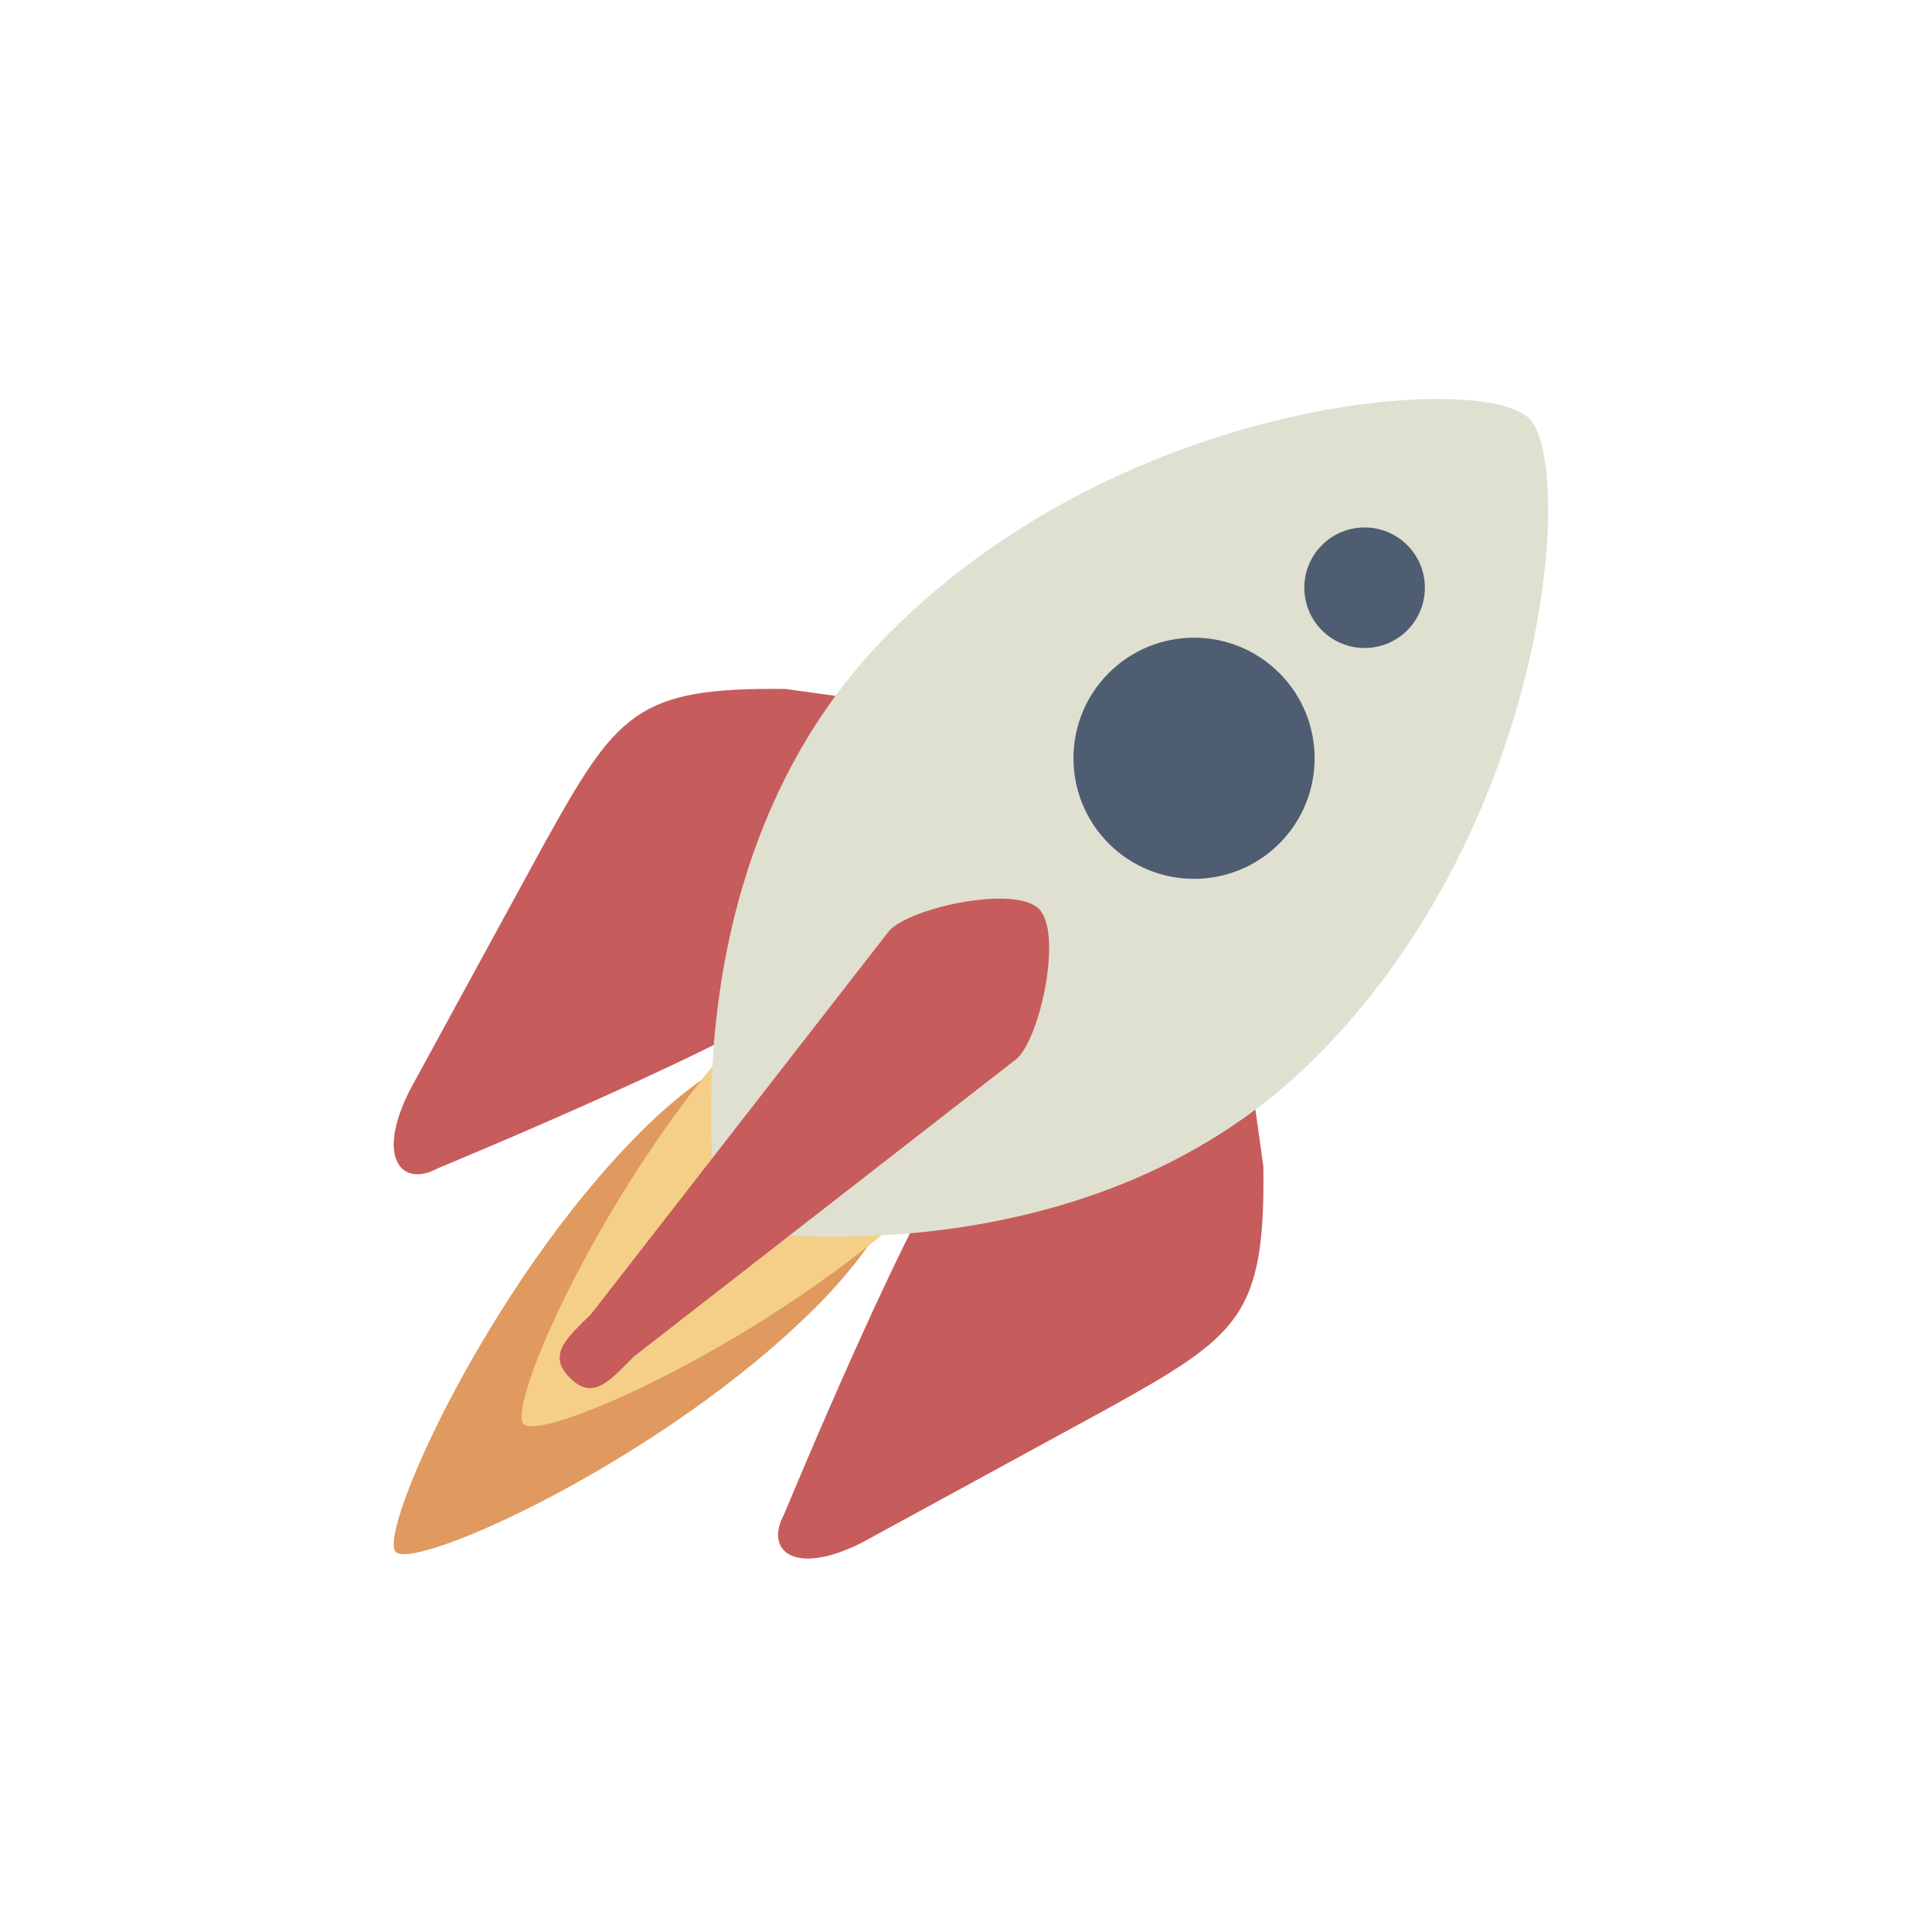
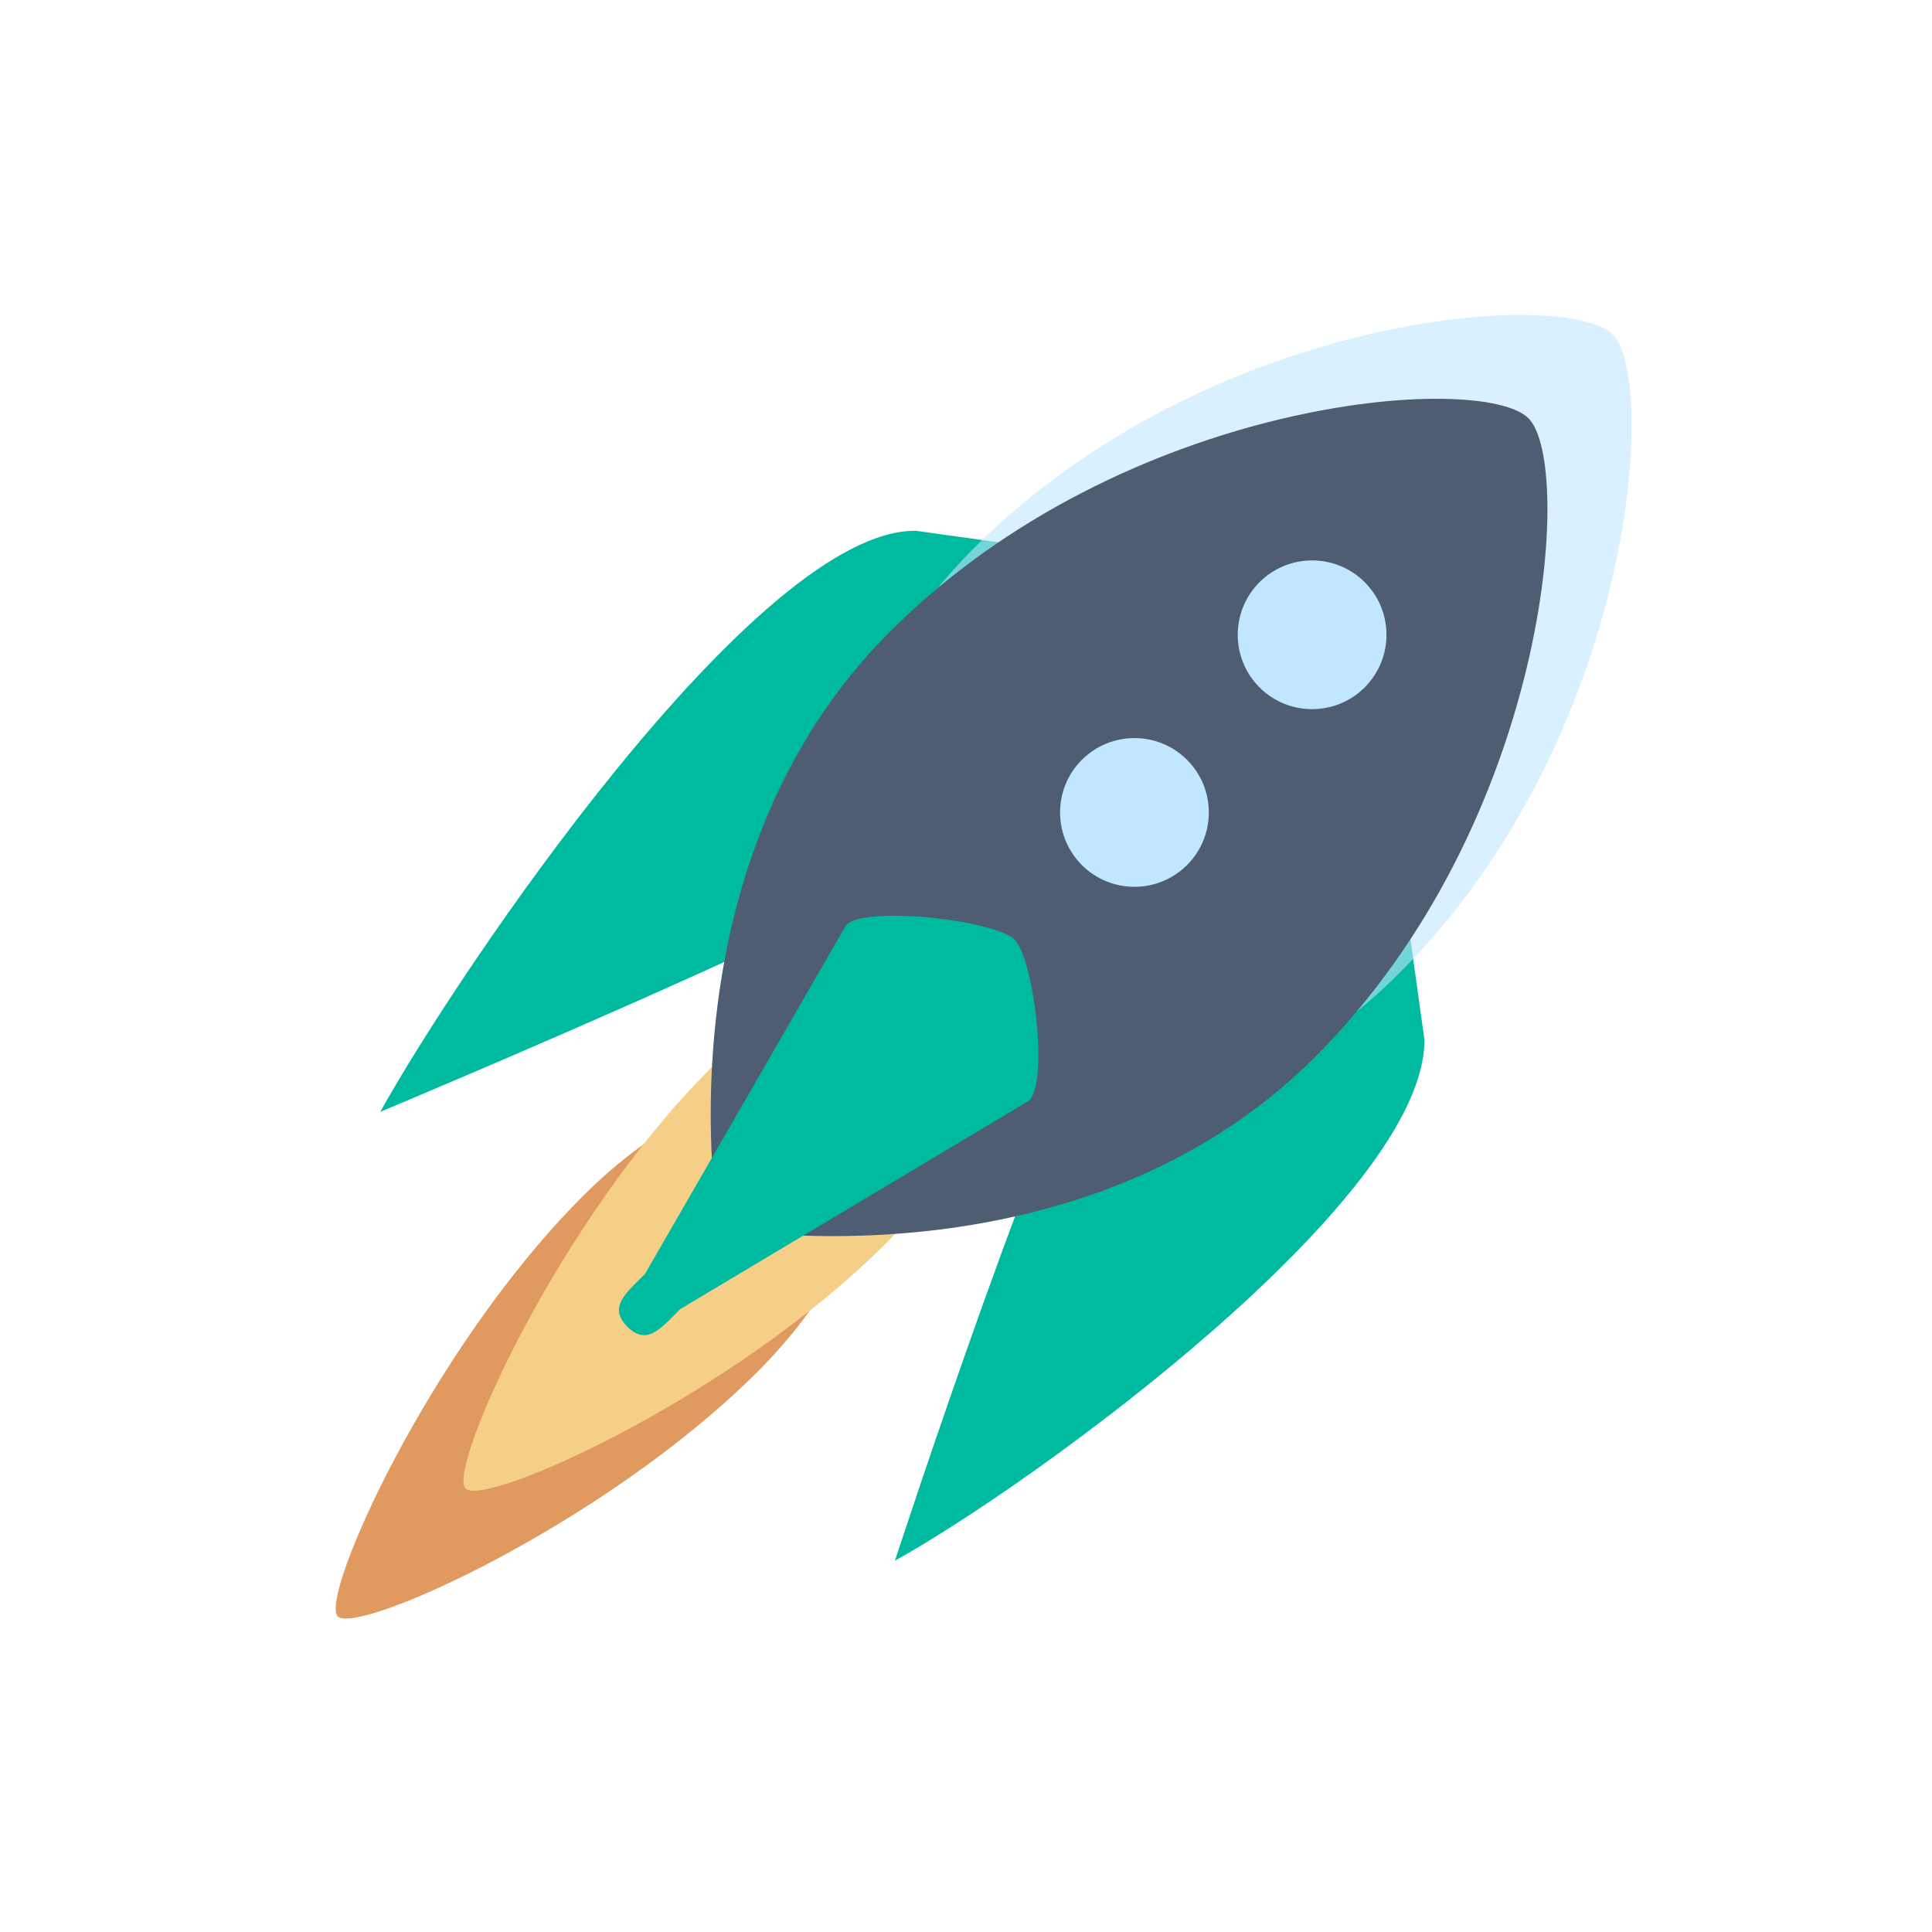
- <svg xmlns="http://www.w3.org/2000/svg" width="100%" height="100%" viewBox="0 0 267 267" fill-rule="evenodd" stroke-linejoin="round" stroke-miterlimit="1.414">
+ <svg xmlns="http://www.w3.org/2000/svg" clip-rule="evenodd" fill-rule="evenodd" stroke-linejoin="round" stroke-miterlimit="1.414" version="1.1" viewBox="0 0 1113 1113" xml:space="preserve">
  <g fill-rule="nonzero">
-     <path d="M133.733 157.008c-6.483 6.484-25.362 52.25-25.362 52.25-2.77 5.034 1.375 8.688 10.804 3.9l33.88-18.48c18.254-10.146 21.784-12.796 21.542-33.45L171.2 136.84c-1.163-8.355-7.417-9.888-13.9-3.405l-23.567 23.57zM112.8 136.075c-6.483 6.483-52.25 25.363-52.25 25.363-5.033 2.77-8.688-1.375-3.9-10.805l18.48-33.88C85.275 98.5 87.925 94.97 108.58 95.213l24.388 3.395c8.354 1.163 9.887 7.417 3.404 13.9l-23.57 23.567z" fill="#c75c5c" />
-     <path d="M88.53 156.438c21.142-21.142 38.904-14.692 38.904-14.692s6.455 17.762-14.69 38.904-55.38 36.5-58.046 33.833c-2.583-2.587 12.687-36.904 33.833-58.045z" fill="#e0995e" />
-     <path d="M106.204 138.758c21.142-21.14 38.904-14.69 38.904-14.69s6.454 17.762-14.69 38.904-55.38 36.5-58.046 33.833c-2.584-2.583 12.69-36.904 33.833-58.046z" fill="#f5cf87" />
-     <path d="M181.808 146.158c-32.54 32.542-82.43 23.638-82.43 23.638s-8.904-49.884 23.638-82.43 81.846-36.005 88.32-29.53c6.28 6.28 3.016 55.78-29.53 88.32z" fill="#e0e0d1" />
-     <path d="M87.596 187.475c-3.254 3.254-5.584 6.2-8.838 2.946s-.308-5.583 2.946-8.838l41.246-53.033c3.254-3.254 17.37-6.2 20.625-2.946s.308 17.37-2.946 20.625l-53.033 41.246z" fill="#c75c5c" />
+     <path d="m639.25 579.96c-28.764 28.769-123.68 319.14-123.68 319.14 80.991-45.017 306.06-208.77 304.99-300.41l-15.072-108.21c-5.16-37.07-32.908-43.872-61.672-15.107l-104.56 104.58v0.013zm-92.877-92.877c-28.764 28.764-327.31 153.43-327.31 153.43 45.012-80.987 216.94-335.81 308.58-334.73l108.21 15.063c37.065 5.16 43.867 32.908 15.103 61.672l-104.58 104.56h-9e-3z" fill="#00baa0" />
+     <path d="m335.54 689.32c88.091-88.092 162.1-61.217 162.1-61.217s26.895 74.009-61.209 162.1c-88.104 88.092-230.75 152.08-241.86 140.97-10.763-10.779 52.862-153.77 140.97-241.85h-4e-3z" fill="#e0995e" />
+     <path d="m409.18 615.66c88.092-88.083 162.1-61.208 162.1-61.208s26.892 74.008-61.208 162.1-230.75 152.08-241.86 140.97c-10.767-10.763 52.875-153.77 140.97-241.86l-5e-3 -5e-3z" fill="#f5cf87" />
+     <path d="m806.06 560.7c-135.58 135.59-343.46 98.491-343.46 98.491s-37.1-207.85 98.491-343.46c135.59-135.61 341.02-150.02 368-123.04 26.167 26.167 12.567 232.42-123.04 368l8e-3 9e-3z" fill="#c0e7ff" fill-opacity=".6" />
+     <path d="m757.53 608.99c-135.58 135.59-343.46 98.491-343.46 98.491s-37.1-207.85 98.492-343.46c135.59-135.61 341.02-150.02 368-123.04 26.166 26.167 12.566 232.42-123.04 368l8e-3 9e-3z" fill="#4f5d73" />
+     <path d="m391.84 754.17c-11.197 11.196-19.214 21.333-30.411 10.137-11.196-11.197-1.06-19.211 10.137-30.411l115.95-201.09c11.197-11.196 85.735-2.724 96.935 8.473 11.2 11.196 19.662 81.563 8.466 92.763l-201.08 120.13z" fill="#00baa0" />
  </g>
-   <path d="M153.23 93.008c6.504-6.504 17.065-6.504 23.57 0s6.504 17.066 0 23.57-17.066 6.505-23.57 0-6.505-17.065 0-23.57zm29.464-17.678a8.34 8.34 0 0 1 11.785 0 8.34 8.34 0 0 1 0 11.785 8.34 8.34 0 0 1-11.785 0 8.34 8.34 0 0 1 0-11.785z" fill="#4f5d73" />
+   <path d="m725.59 335.39c16.722-16.722 43.874-16.722 60.598 0 16.725 16.721 16.722 43.876 0 60.598-16.721 16.721-43.876 16.724-60.598 0-16.721-16.725-16.724-43.874 0-60.598z" fill="#c0e7ff" />
+   <path d="m623.24 437.74c16.722-16.722 43.874-16.722 60.598 0 16.725 16.721 16.722 43.876 0 60.598-16.721 16.721-43.876 16.724-60.598 0-16.721-16.724-16.724-43.874 0-60.598z" fill="#c0e7ff" />
</svg>
